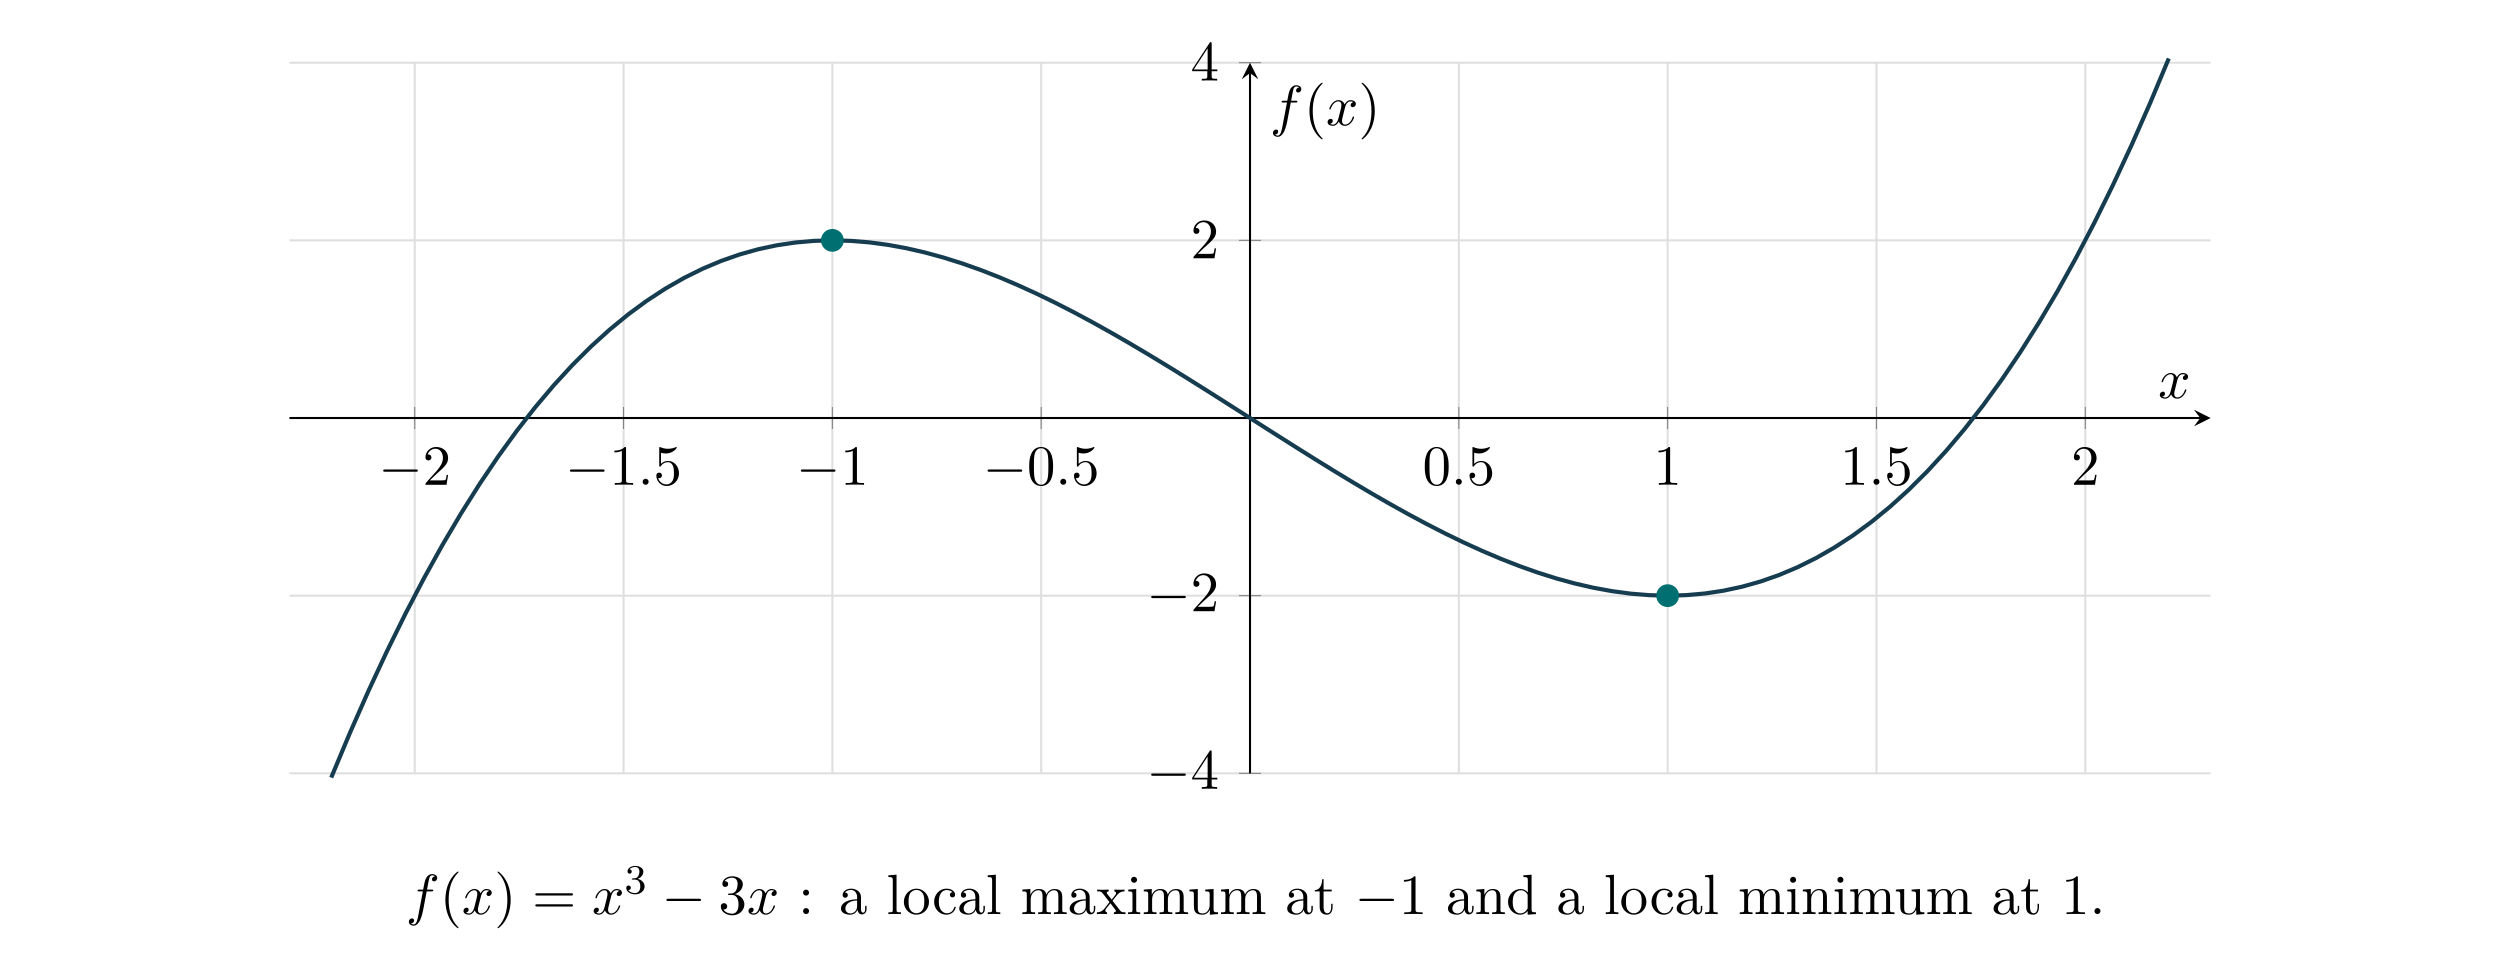
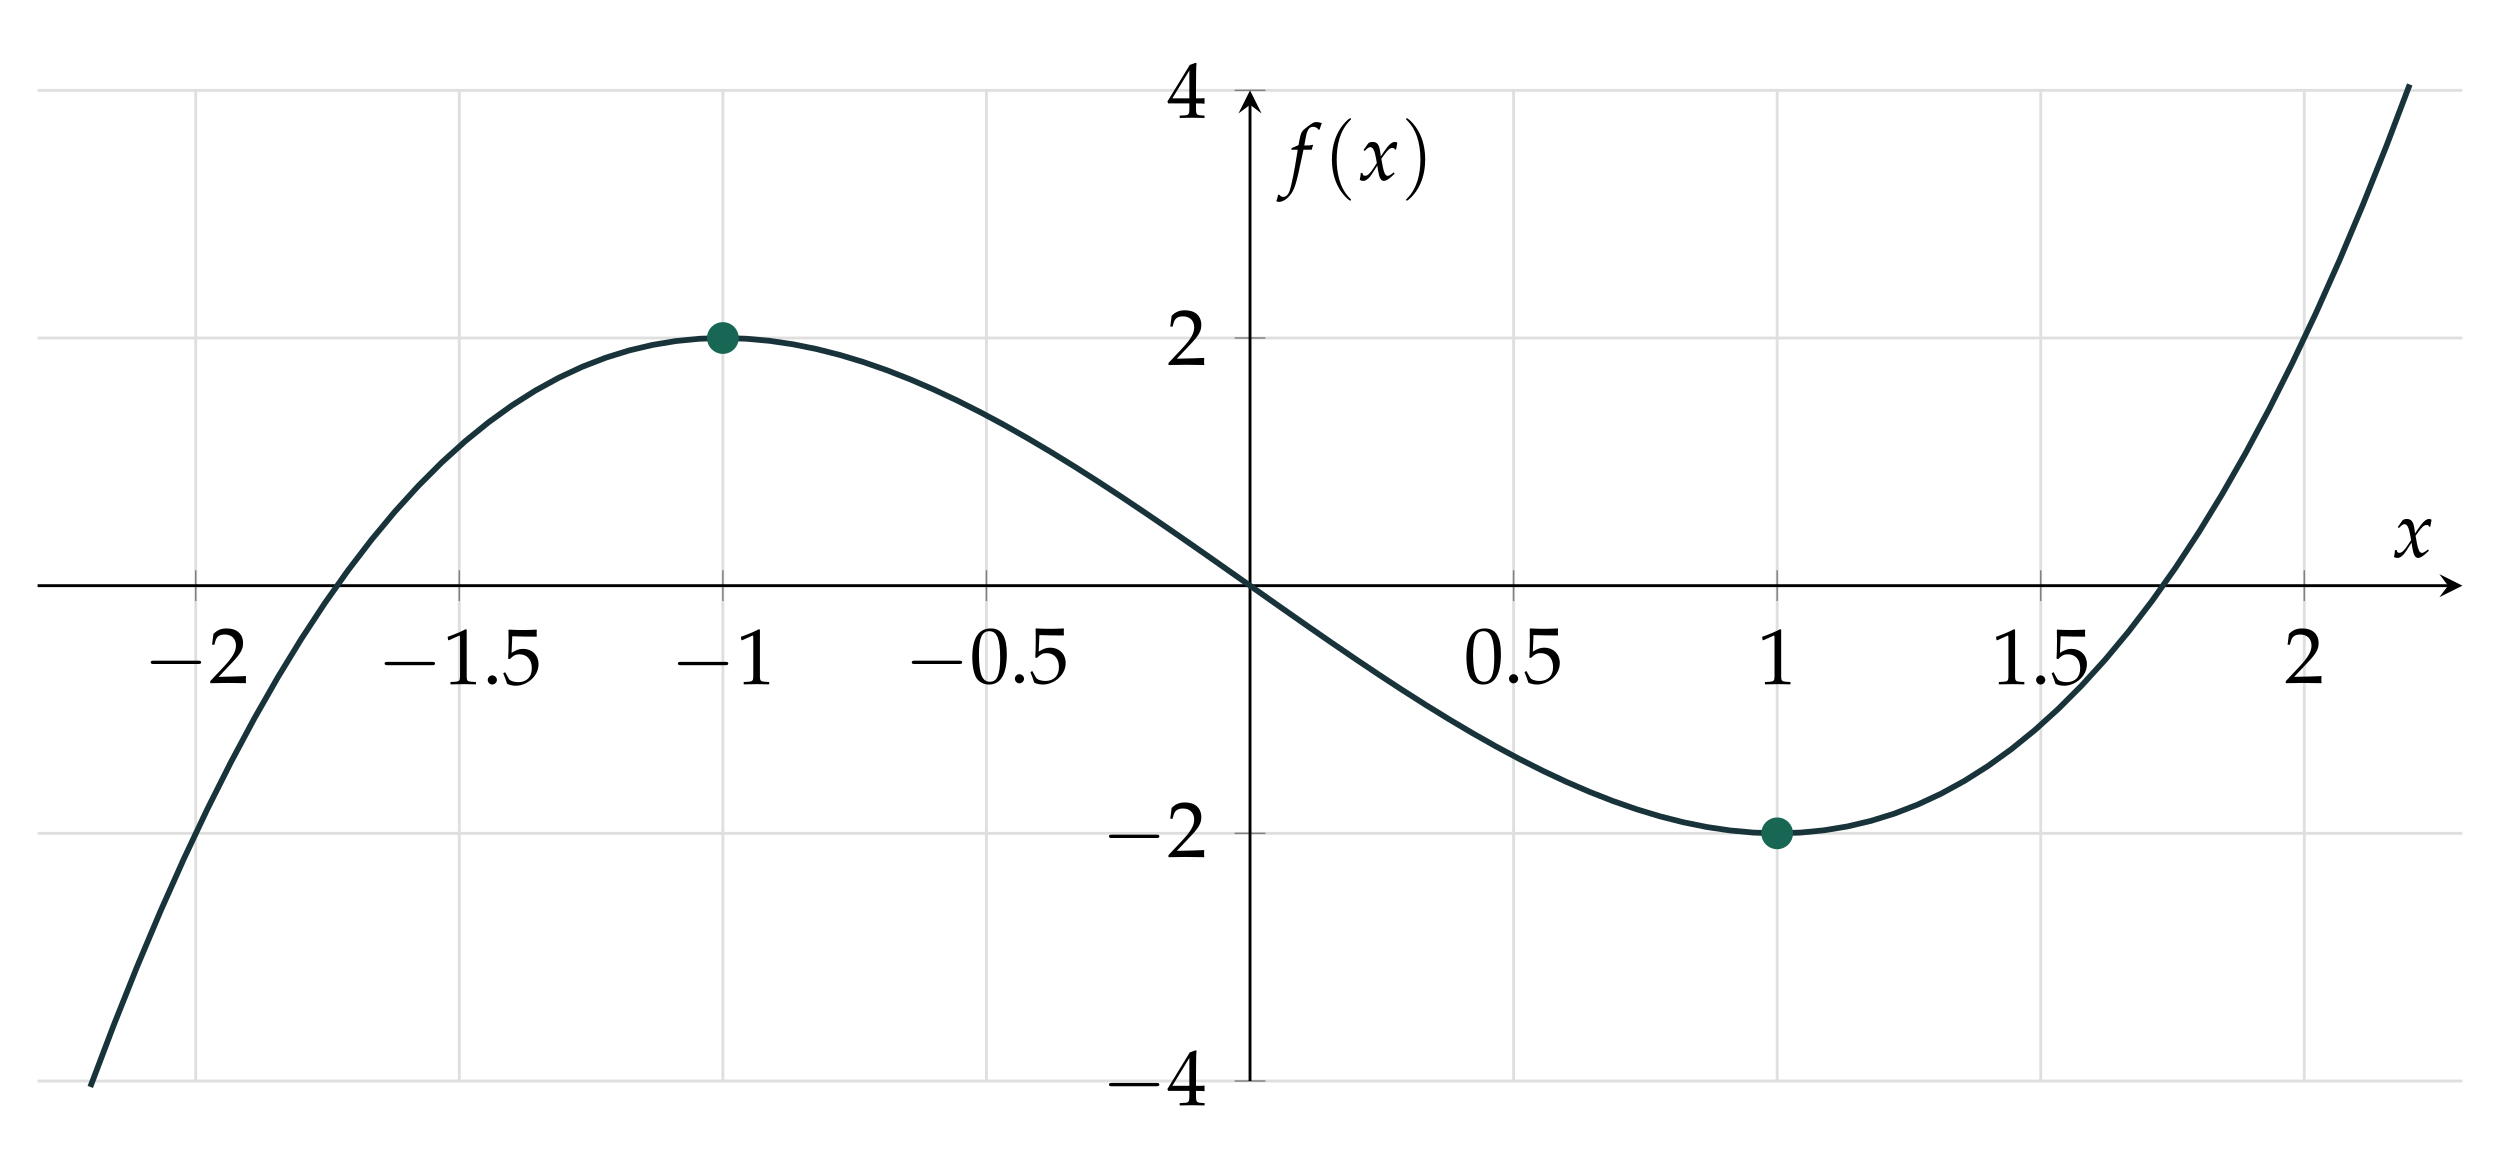
- <svg xmlns="http://www.w3.org/2000/svg" xmlns:xlink="http://www.w3.org/1999/xlink" version="1.1" width="480.514" height="183.398" viewBox="0 0 480.514 183.398">
+ <svg xmlns="http://www.w3.org/2000/svg" xmlns:xlink="http://www.w3.org/1999/xlink" version="1.1" width="344.688" height="161.936" viewBox="0 0 344.688 161.936">
  <defs>
-     <path id="font_1_1" d="M.694 .25C.694 .27 .675 .27 .661 .27H.116C.102 .27 .083 .27 .083 .25 .083 .23 .102 .23 .116 .23H.661C.675 .23 .694 .23 .694 .25Z" />
-     <path id="font_2_48" d="M.449 .174H.424C.419 .144 .412 .1 .402 .085 .395 .077 .329 .077 .307 .077H.127L.233 .18C.389 .318 .449 .372 .449 .472 .449 .586 .359 .666 .237 .666 .124 .666 .05 .574 .05 .485 .05 .429 .1 .429 .103 .429 .12 .429 .155 .441 .155 .482 .155 .508 .137 .534 .102 .534 .094 .534 .092 .534 .089 .533 .112 .598 .166 .635 .224 .635 .315 .635 .358 .554 .358 .472 .358 .392 .308 .313 .253 .251L.061 .037C.05 .026 .05 .024 .05 0H.421L.449 .174Z" />
-     <path id="font_2_33" d="M.419 0V.031H.387C.297 .031 .294 .042 .294 .079V.64C.294 .664 .294 .666 .271 .666 .209 .602 .121 .602 .089 .602V.571C.109 .571 .168 .571 .22 .597V.079C.22 .043 .217 .031 .127 .031H.095V0C.13 .003 .217 .003 .257 .003 .297 .003 .384 .003 .419 0Z" />
-     <path id="font_3_2" d="M.192 .053C.192 .082 .168 .106 .139 .106 .11 .106 .086 .082 .086 .053 .086 .024 .11 0 .139 0 .168 0 .192 .024 .192 .053Z" />
-     <path id="font_2_17" d="M.449 .201C.449 .32 .367 .42 .259 .42 .211 .42 .168 .404 .132 .369V.564C.152 .558 .185 .551 .217 .551 .34 .551 .41 .642 .41 .655 .41 .661 .407 .666 .4 .666 .4 .666 .397 .666 .392 .663 .372 .654 .323 .634 .256 .634 .216 .634 .17 .641 .123 .662 .115 .665 .111 .665 .111 .665 .101 .665 .101 .657 .101 .641V.345C.101 .327 .101 .319 .115 .319 .122 .319 .124 .322 .128 .328 .139 .344 .176 .398 .257 .398 .309 .398 .334 .352 .342 .334 .358 .297 .36 .257 .36 .207 .36 .172 .36 .112 .336 .07 .312 .031 .275 .006 .229 .006 .156 .006 .099 .058 .082 .117 .085 .117 .088 .116 .099 .116 .132 .116 .149 .141 .149 .165 .149 .189 .132 .214 .099 .214 .085 .214 .05 .207 .05 .161 .05 .074 .119-.022 .231-.022 .347-.022 .449 .073 .449 .2V.201Z" />
-     <path id="font_2_55" d="M.46 .32C.46 .4 .455 .48 .42 .554 .374 .65 .292 .666 .25 .666 .19 .666 .117 .64 .076 .547 .044 .478 .039 .4 .039 .32 .039 .245 .043 .155 .084 .079 .127-.002 .2-.022 .249-.022 .303-.022 .379-.001 .423 .094 .455 .163 .46 .241 .46 .32M.377 .332C.377 .257 .377 .189 .366 .125 .351 .03 .294-0 .249-0 .21-0 .151 .025 .133 .121 .122 .181 .122 .273 .122 .332 .122 .396 .122 .462 .13 .516 .149 .635 .224 .644 .249 .644 .282 .644 .348 .626 .367 .527 .377 .471 .377 .395 .377 .332Z" />
-     <path id="font_2_18" d="M.471 .165V.196H.371V.651C.371 .671 .371 .677 .355 .677 .346 .677 .343 .677 .335 .665L.028 .196V.165H.294V.078C.294 .042 .292 .031 .218 .031H.197V0C.238 .003 .29 .003 .332 .003 .374 .003 .427 .003 .468 0V.031H.447C.373 .031 .371 .042 .371 .078V.165H.471M.3 .196H.056L.3 .569V.196Z" />
-     <path id="font_3_20" d="M.496 .143C.496 .153 .487 .153 .484 .153 .475 .153 .473 .149 .471 .142 .438 .035 .37 .011 .338 .011 .299 .011 .283 .043 .283 .077 .283 .099 .289 .121 .3 .165L.334 .302C.34 .328 .363 .42 .433 .42 .438 .42 .462 .42 .483 .407 .455 .402 .435 .377 .435 .353 .435 .337 .446 .318 .473 .318 .495 .318 .527 .336 .527 .376 .527 .428 .468 .442 .434 .442 .376 .442 .341 .389 .329 .366 .304 .432 .25 .442 .221 .442 .117 .442 .06 .313 .06 .288 .06 .278 .072 .278 .072 .278 .08 .278 .083 .28 .085 .289 .119 .395 .185 .42 .219 .42 .238 .42 .273 .411 .273 .353 .273 .322 .256 .255 .219 .115 .203 .053 .168 .011 .124 .011 .118 .011 .095 .011 .074 .024 .099 .029 .121 .05 .121 .078 .121 .105 .099 .113 .084 .113 .054 .113 .029 .087 .029 .055 .029 .009 .079-.011 .123-.011 .189-.011 .225 .059 .228 .065 .24 .028 .276-.011 .336-.011 .439-.011 .496 .118 .496 .143Z" />
-     <path id="font_3_15" d="M.552 .636C.552 .682 .506 .705 .465 .705 .431 .705 .368 .687 .338 .588 .332 .567 .329 .557 .305 .431H.236C.217 .431 .206 .431 .206 .412 .206 .4 .215 .4 .234 .4H.3L.225 .005C.207-.092 .19-.183 .138-.183 .134-.183 .109-.183 .09-.165 .136-.162 .145-.126 .145-.111 .145-.088 .127-.076 .108-.076 .082-.076 .053-.098 .053-.136 .053-.181 .097-.205 .138-.205 .193-.205 .233-.146 .251-.108 .283-.045 .306 .076 .307 .083L.367 .4H.453C.473 .4 .483 .4 .483 .42 .483 .431 .473 .431 .456 .431H.373C.384 .489 .383 .487 .394 .545 .398 .566 .412 .637 .418 .649 .427 .668 .444 .683 .465 .683 .469 .683 .495 .683 .514 .665 .47 .661 .46 .626 .46 .611 .46 .588 .478 .576 .497 .576 .523 .576 .552 .598 .552 .636Z" />
-     <path id="font_2_36" d="M.331-.24C.331-.237 .331-.235 .314-.218 .189-.092 .157 .097 .157 .25 .157 .424 .195 .598 .318 .723 .331 .735 .331 .737 .331 .74 .331 .747 .327 .75 .321 .75 .311 .75 .221 .682 .162 .555 .111 .445 .099 .334 .099 .25 .099 .172 .11 .051 .165-.062 .225-.185 .311-.25 .321-.25 .327-.25 .331-.247 .331-.24Z" />
-     <path id="font_2_37" d="M.289 .25C.289 .328 .278 .449 .223 .562 .163 .685 .077 .75 .067 .75 .061 .75 .057 .746 .057 .74 .057 .737 .057 .735 .076 .717 .174 .618 .231 .459 .231 .25 .231 .079 .194-.097 .07-.223 .057-.235 .057-.237 .057-.24 .057-.246 .061-.25 .067-.25 .077-.25 .167-.182 .226-.055 .277 .055 .289 .166 .289 .25Z" />
-     <path id="font_2_13" d="M.721 .347C.721 .367 .702 .367 .688 .367H.089C.075 .367 .056 .367 .056 .347 .056 .327 .075 .327 .09 .327H.687C.702 .327 .721 .327 .721 .347M.721 .153C.721 .173 .702 .173 .687 .173H.09C.075 .173 .056 .173 .056 .153 .056 .133 .075 .133 .089 .133H.688C.702 .133 .721 .133 .721 .153Z" />
-     <path id="font_4_2" d="M.486 .171C.486 .254 .42 .33 .318 .352 .397 .38 .456 .448 .456 .528 .456 .608 .366 .665 .262 .665 .155 .665 .074 .607 .074 .531 .074 .494 .099 .478 .125 .478 .156 .478 .176 .5 .176 .529 .176 .566 .144 .58 .122 .581 .164 .636 .241 .639 .259 .639 .285 .639 .361 .631 .361 .528 .361 .458 .332 .416 .318 .4 .288 .369 .265 .367 .204 .363 .185 .362 .177 .361 .177 .348 .177 .334 .186 .334 .203 .334H.253C.332 .334 .382 .276 .382 .171 .382 .045 .311 .009 .258 .009 .203 .009 .128 .028 .093 .081 .129 .081 .154 .104 .154 .137 .154 .169 .131 .192 .099 .192 .072 .192 .044 .175 .044 .135 .044 .04 .146-.021 .26-.021 .393-.021 .486 .07 .486 .17V.171Z" />
-     <path id="font_2_47" d="M.457 .17C.457 .253 .394 .331 .29 .352 .372 .379 .43 .449 .43 .528 .43 .61 .342 .666 .246 .666 .145 .666 .069 .606 .069 .53 .069 .497 .091 .478 .12 .478 .151 .478 .171 .5 .171 .529 .171 .579 .124 .579 .109 .579 .14 .628 .206 .641 .242 .641 .283 .641 .338 .619 .338 .529 .338 .517 .336 .459 .31 .415 .28 .367 .246 .364 .221 .363 .213 .362 .189 .36 .182 .36 .174 .359 .167 .358 .167 .348 .167 .337 .174 .337 .191 .337H.235C.317 .337 .354 .269 .354 .17 .354 .034 .285 .006 .241 .006 .198 .006 .123 .022 .088 .081 .123 .076 .154 .098 .154 .136 .154 .172 .127 .192 .098 .192 .074 .192 .042 .178 .042 .134 .042 .043 .135-.022 .244-.022 .366-.022 .457 .068 .457 .17Z" />
-     <path id="font_5_7" d="M.192 .378C.192 .407 .168 .431 .139 .431 .11 .431 .086 .407 .086 .378 .086 .349 .11 .325 .139 .325 .168 .325 .192 .349 .192 .378M.192 .053C.192 .082 .168 .106 .139 .106 .11 .106 .086 .082 .086 .053 .086 .024 .11 0 .139 0 .168 0 .192 .024 .192 .053Z" />
-     <path id="font_5_2" d="M.483 .089V.145H.458V.089C.458 .031 .433 .025 .422 .025 .389 .025 .385 .07 .385 .075V.275C.385 .317 .385 .356 .349 .393 .31 .432 .26 .448 .212 .448 .13 .448 .061 .401 .061 .335 .061 .305 .081 .288 .107 .288 .135 .288 .153 .308 .153 .334 .153 .346 .148 .379 .102 .38 .129 .415 .178 .426 .21 .426 .259 .426 .316 .387 .316 .298V.261C.265 .258 .195 .255 .132 .225 .057 .191 .032 .139 .032 .095 .032 .014 .129-.011 .192-.011 .258-.011 .304 .029 .323 .076 .327 .036 .354-.006 .401-.006 .422-.006 .483 .008 .483 .089M.316 .14C.316 .045 .244 .011 .199 .011 .15 .011 .109 .046 .109 .096 .109 .151 .151 .234 .316 .24V.14Z" />
-     <path id="font_5_26" d="M.255 0V.031C.188 .031 .177 .031 .177 .076V.694L.033 .683V.652C.103 .652 .111 .645 .111 .596V.076C.111 .031 .1 .031 .033 .031V0L.144 .003 .255 0Z" />
-     <path id="font_5_32" d="M.471 .214C.471 .342 .371 .448 .25 .448 .125 .448 .028 .339 .028 .214 .028 .085 .132-.011 .249-.011 .37-.011 .471 .087 .471 .214M.388 .222C.388 .186 .388 .132 .366 .088 .344 .043 .3 .014 .25 .014 .207 .014 .163 .035 .136 .081 .111 .125 .111 .186 .111 .222 .111 .261 .111 .315 .135 .359 .162 .405 .209 .426 .249 .426 .293 .426 .336 .404 .362 .361 .388 .318 .388 .26 .388 .222Z" />
-     <path id="font_5_6" d="M.415 .119C.415 .129 .405 .129 .402 .129 .393 .129 .391 .125 .389 .119 .36 .026 .295 .014 .258 .014 .205 .014 .117 .057 .117 .218 .117 .381 .199 .423 .252 .423 .261 .423 .324 .422 .359 .386 .318 .383 .312 .353 .312 .34 .312 .314 .33 .294 .358 .294 .384 .294 .404 .311 .404 .341 .404 .409 .328 .448 .251 .448 .126 .448 .034 .34 .034 .216 .034 .088 .133-.011 .249-.011 .383-.011 .415 .109 .415 .119Z" />
-     <path id="font_5_28" d="M.813 0V.031C.761 .031 .736 .031 .735 .061V.252C.735 .338 .735 .369 .704 .405 .69 .422 .657 .442 .599 .442 .515 .442 .471 .382 .454 .344 .44 .431 .366 .442 .321 .442 .248 .442 .201 .399 .173 .337V.442L.032 .431V.4C.102 .4 .11 .393 .11 .344V.076C.11 .031 .099 .031 .032 .031V0L.145 .003 .257 0V.031C.19 .031 .179 .031 .179 .076V.26C.179 .364 .25 .42 .314 .42 .377 .42 .388 .366 .388 .309V.076C.388 .031 .377 .031 .31 .031V0L.423 .003 .535 0V.031C.468 .031 .457 .031 .457 .076V.26C.457 .364 .528 .42 .592 .42 .655 .42 .666 .366 .666 .309V.076C.666 .031 .655 .031 .588 .031V0L.701 .003 .813 0Z" />
-     <path id="font_5_52" d="M.516 0V.031C.462 .031 .444 .033 .421 .062L.287 .235C.317 .273 .355 .322 .379 .348 .41 .384 .451 .399 .498 .4V.431C.472 .429 .442 .428 .416 .428 .386 .428 .333 .43 .32 .431V.4C.341 .397 .349 .384 .349 .368 .349 .352 .339 .339 .334 .333L.272 .255 .194 .356C.185 .366 .185 .368 .185 .374 .185 .389 .2 .398 .22 .399V.431L.112 .428C.091 .428 .044 .429 .017 .431V.4C.087 .4 .088 .399 .135 .339L.234 .21C.187 .15 .187 .148 .14 .091 .092 .033 .033 .031 .012 .031V0C.038 .002 .069 .003 .095 .003L.19 0V.031C.168 .034 .161 .047 .161 .062 .161 .084 .19 .117 .251 .189L.327 .089C.335 .078 .348 .062 .348 .056 .348 .047 .339 .032 .312 .031V0L.42 .003C.447 .003 .486 .002 .516 0Z" />
-     <path id="font_5_56" d="M.247 0V.031C.181 .031 .177 .036 .177 .075V.442L.037 .431V.4C.102 .4 .111 .394 .111 .345V.076C.111 .031 .1 .031 .033 .031V0L.143 .003C.178 .003 .213 .001 .247 0M.192 .604C.192 .631 .169 .657 .139 .657 .105 .657 .085 .629 .085 .604 .085 .577 .108 .551 .138 .551 .172 .551 .192 .579 .192 .604Z" />
-     <path id="font_5_49" d="M.535 0V.031C.465 .031 .457 .038 .457 .087V.442L.31 .431V.4C.38 .4 .388 .393 .388 .344V.166C.388 .079 .34 .011 .267 .011 .183 .011 .179 .058 .179 .11V.442L.032 .431V.4C.11 .4 .11 .397 .11 .308V.158C.11 .08 .11-.011 .262-.011 .318-.011 .362 .017 .391 .079V-.011L.535 0Z" />
-     <path id="font_5_46" d="M.332 .124V.181H.307V.126C.307 .052 .277 .014 .24 .014 .173 .014 .173 .105 .173 .122V.4H.316V.431H.173V.614H.148C.147 .532 .117 .426 .019 .422V.4H.104V.124C.104 .001 .197-.011 .233-.011 .304-.011 .332 .06 .332 .124V.124Z" />
-     <path id="font_5_29" d="M.535 0V.031C.483 .031 .458 .031 .457 .061V.252C.457 .338 .457 .369 .426 .405 .412 .422 .379 .442 .321 .442 .248 .442 .201 .399 .173 .337V.442L.032 .431V.4C.102 .4 .11 .393 .11 .344V.076C.11 .031 .099 .031 .032 .031V0L.145 .003 .257 0V.031C.19 .031 .179 .031 .179 .076V.26C.179 .364 .25 .42 .314 .42 .377 .42 .388 .366 .388 .309V.076C.388 .031 .377 .031 .31 .031V0L.423 .003 .535 0Z" />
-     <path id="font_5_10" d="M.527 0V.031C.457 .031 .449 .038 .449 .087V.694L.305 .683V.652C.375 .652 .383 .645 .383 .596V.38C.354 .416 .311 .442 .257 .442 .139 .442 .034 .344 .034 .215 .034 .088 .132-.011 .246-.011 .31-.011 .355 .023 .38 .055V-.011L.527 0M.38 .118C.38 .1 .38 .098 .369 .081 .339 .033 .294 .011 .251 .011 .206 .011 .17 .037 .146 .075 .12 .116 .117 .173 .117 .214 .117 .251 .119 .311 .148 .356 .169 .387 .207 .42 .261 .42 .296 .42 .338 .405 .369 .36 .38 .343 .38 .341 .38 .323V.118Z" />
-     <path id="font_5_33" d="M.419 0V.031H.387C.297 .031 .294 .042 .294 .079V.64C.294 .664 .294 .666 .271 .666 .209 .602 .121 .602 .089 .602V.571C.109 .571 .168 .571 .22 .597V.079C.22 .043 .217 .031 .127 .031H.095V0C.13 .003 .217 .003 .257 .003 .297 .003 .384 .003 .419 0Z" />
-     <path id="font_5_38" d="M.192 .053C.192 .082 .168 .106 .139 .106 .11 .106 .086 .082 .086 .053 .086 .024 .11 0 .139 0 .168 0 .192 .024 .192 .053Z" />
+     <path id="font_1_1" d="M.659 .23C.676 .23 .694 .23 .694 .25 .694 .27 .676 .27 .659 .27H.118C.101 .27 .083 .27 .083 .25 .083 .23 .101 .23 .118 .23H.659Z" />
+     <path id="font_2_22" d="M.016 .023V-.003C.203 0 .203 0 .239 0 .275 0 .275 0 .468-.003 .466 .018 .466 .028 .466 .042 .466 .055 .466 .065 .468 .087 .353 .082 .307 .081 .122 .077L.304 .27C.401 .373 .431 .428 .431 .503 .431 .618 .353 .689 .226 .689 .154 .689 .105 .669 .056 .619L.039 .483H.068L.081 .529C.097 .587 .133 .612 .2 .612 .286 .612 .341 .558 .341 .473 .341 .398 .299 .324 .186 .204L.016 .023Z" />
+     <path id="font_2_21" d="M.067 .555H.077L.206 .613C.207 .614 .208 .614 .209 .614 .215 .614 .217 .605 .217 .581V.096C.217 .044 .206 .033 .152 .03L.096 .027V-.003C.25 0 .25 0 .261 0 .274 0 .296 0 .33-.001 .342-.002 .377-.002 .418-.003V.027L.366 .03C.311 .033 .301 .044 .301 .096V.689L.287 .694C.222 .66 .151 .63 .06 .598L.067 .555Z" />
+     <path id="font_2_30" d="M.124 .111C.094 .111 .067 .083 .067 .053 .067 .023 .094-.005 .123-.005 .155-.005 .183 .022 .183 .053 .183 .083 .155 .111 .124 .111Z" />
+     <path id="font_2_25" d="M.127 .605C.256 .601 .312 .6 .432 .6L.437 .605C.435 .623 .435 .631 .435 .644 .435 .658 .435 .666 .437 .684L.432 .689C.357 .685 .312 .684 .258 .684 .203 .684 .159 .685 .084 .689L.079 .684C.08 .623 .081 .579 .081 .547 .081 .462 .078 .366 .075 .322L.095 .316C.142 .363 .169 .377 .218 .377 .314 .377 .374 .309 .374 .201 .374 .09 .31 .025 .201 .025 .147 .025 .097 .043 .083 .069L.037 .151 .013 .137C.036 .08 .048 .048 .062 .004 .09-.011 .13-.02 .173-.02 .24-.02 .311 .009 .366 .057 .427 .111 .459 .179 .459 .253 .459 .366 .378 .446 .264 .446 .216 .446 .18 .433 .118 .396L.127 .605Z" />
+     <path id="font_2_29" d="M.263 .689C.108 .689 .029 .566 .029 .324 .029 .207 .05 .106 .085 .057 .12 .008 .176-.02 .238-.02 .389-.02 .465 .11 .465 .366 .465 .585 .4 .689 .263 .689M.245 .654C.342 .654 .381 .556 .381 .316 .381 .103 .343 .015 .251 .015 .154 .015 .113 .116 .113 .36 .113 .571 .15 .654 .245 .654Z" />
+     <path id="font_2_24" d="M.28 .181V.106C.28 .046 .269 .032 .22 .03L.158 .027V-.003C.291 0 .291 0 .315 0 .339 0 .339 0 .472-.003V.027L.424 .03C.375 .033 .364 .046 .364 .106V.181C.423 .181 .444 .18 .472 .177V.248C.425 .244 .406 .244 .391 .245H.388 .364V.384C.364 .562 .366 .648 .371 .689L.359 .694 .285 .667 .002 .204 .013 .181H.28M.28 .245H.065L.28 .597V.245Z" />
+     <path id="font_3_17" d="M.021 .088C.021 .068 .019 .055 .013 .023 .011 .011 .01 .008 .009 .001 .024-.007 .04-.011 .052-.011 .085-.011 .124 .018 .155 .065L.231 .182 .242 .113C.255 .028 .278-.011 .314-.011 .336-.011 .368 .006 .4 .035L.449 .079 .44 .098C.404 .068 .379 .053 .363 .053 .348 .053 .335 .063 .325 .083 .316 .102 .305 .139 .3 .168L.282 .269 .317 .318C.364 .383 .391 .406 .422 .406 .438 .406 .45 .398 .455 .383L.469 .387 .484 .472C.472 .479 .463 .482 .454 .482 .414 .482 .374 .446 .312 .354L.275 .299 .269 .347C.257 .446 .23 .482 .171 .482 .145 .482 .123 .474 .114 .461L.056 .378 .073 .368C.103 .402 .123 .416 .142 .416 .175 .416 .197 .375 .214 .277L.225 .215 .185 .153C.142 .086 .108 .054 .08 .054 .065 .054 .054 .058 .052 .063L.041 .091 .021 .088Z" />
+     <path id="font_3_12" d="M.286 .383C.29 .402 .297 .425 .303 .439L.299 .446 .292 .444C.268 .438 .257 .437 .208 .437H.192L.213 .549C.229 .635 .257 .673 .303 .673 .333 .673 .36 .658 .375 .634L.385 .638C.39 .654 .4 .685 .408 .705L.413 .72C.397 .727 .366 .733 .343 .733 .332 .733 .316 .73 .308 .726 .284 .715 .202 .654 .179 .63 .157 .608 .145 .578 .134 .521L.119 .442C.078 .422 .058 .414 .033 .405L.028 .383H.109L.1 .327C.07 .132 .033-.054 .011-.123-.007-.182-.037-.213-.073-.213-.096-.213-.107-.206-.125-.184L-.139-.188C-.143-.211-.157-.259-.162-.268-.153-.273-.138-.276-.127-.276-.086-.276-.032-.245 .007-.198 .068-.126 .09-.056 .163 .295 .166 .307 .174 .345 .182 .383H.286Z" />
+     <path id="font_4_1" d="M.331-.24C.331-.237 .331-.235 .314-.218 .189-.092 .157 .097 .157 .25 .157 .424 .195 .598 .318 .723 .331 .735 .331 .737 .331 .74 .331 .747 .327 .75 .321 .75 .311 .75 .221 .682 .162 .555 .111 .445 .099 .334 .099 .25 .099 .172 .11 .051 .165-.062 .225-.185 .311-.25 .321-.25 .327-.25 .331-.247 .331-.24Z" />
+     <path id="font_4_2" d="M.289 .25C.289 .328 .278 .449 .223 .562 .163 .685 .077 .75 .067 .75 .061 .75 .057 .746 .057 .74 .057 .737 .057 .735 .076 .717 .174 .618 .231 .459 .231 .25 .231 .079 .194-.097 .07-.223 .057-.235 .057-.237 .057-.24 .057-.246 .061-.25 .067-.25 .077-.25 .167-.182 .226-.055 .277 .055 .289 .166 .289 .25Z" />
  </defs>
-   <path transform="matrix(1,0,0,-1,55.632,149.457)" stroke-width=".399" stroke-linecap="butt" stroke-miterlimit="10" stroke-linejoin="miter" fill="none" stroke="#dfdfdf" d="M24.082 .819V137.406M64.218 .819V137.406M104.354 .819V137.406M144.491 .819V137.406M224.763 .819V137.406M264.899 .819V137.406M305.036 .819V137.406M345.172 .819V137.406" />
-   <path transform="matrix(1,0,0,-1,55.632,149.457)" stroke-width=".399" stroke-linecap="butt" stroke-miterlimit="10" stroke-linejoin="miter" fill="none" stroke="#dfdfdf" d="M0 .819H369.254M0 34.966H369.254M0 103.26H369.254M0 137.406H369.254" />
-   <path transform="matrix(1,0,0,-1,55.632,149.457)" stroke-width=".199" stroke-linecap="butt" stroke-miterlimit="10" stroke-linejoin="miter" fill="none" stroke="#7f807f" d="M24.082 66.987V71.239M64.218 66.987V71.239M104.354 66.987V71.239M144.491 66.987V71.239M224.763 66.987V71.239M264.899 66.987V71.239M305.036 66.987V71.239M345.172 66.987V71.239" />
-   <path transform="matrix(1,0,0,-1,55.632,149.457)" stroke-width=".199" stroke-linecap="butt" stroke-miterlimit="10" stroke-linejoin="miter" fill="none" stroke="#7f807f" d="M182.501 .819H186.753M182.501 34.966H186.753M182.501 103.26H186.753M182.501 137.406H186.753" />
-   <path transform="matrix(1,0,0,-1,55.632,149.457)" stroke-width=".399" stroke-linecap="butt" stroke-miterlimit="10" stroke-linejoin="miter" fill="none" stroke="#000000" d="M0 69.113H367.261" />
-   <path transform="matrix(1,0,0,-1,422.8931,80.34416)" d="M1.993 0-1.196 1.594 0 0-1.196-1.594" />
-   <path transform="matrix(1,0,0,-1,55.632,149.457)" stroke-width=".399" stroke-linecap="butt" stroke-miterlimit="10" stroke-linejoin="miter" fill="none" stroke="#000000" d="M184.627 .819V135.414" />
-   <path transform="matrix(0,-1,-1,-0,240.2588,14.04332)" d="M1.993 0-1.196 1.594 0 0-1.196-1.594" />
-   <use data-text="−" xlink:href="#font_1_1" transform="matrix(10.9091,0,0,-10.9091,72.744,93.17601)" />
-   <use data-text="2" xlink:href="#font_2_48" transform="matrix(10.9091,0,0,-10.9091,81.22901,93.17601)" />
-   <use data-text="−" xlink:href="#font_1_1" transform="matrix(10.9091,0,0,-10.9091,108.638,93.17601)" />
-   <use data-text="1" xlink:href="#font_2_33" transform="matrix(10.9091,0,0,-10.9091,117.122,93.17601)" />
-   <use data-text="." xlink:href="#font_3_2" transform="matrix(10.9091,0,0,-10.9091,122.577,93.17601)" />
-   <use data-text="5" xlink:href="#font_2_17" transform="matrix(10.9091,0,0,-10.9091,125.607,93.17601)" />
-   <use data-text="−" xlink:href="#font_1_1" transform="matrix(10.9091,0,0,-10.9091,153.016,93.17601)" />
-   <use data-text="1" xlink:href="#font_2_33" transform="matrix(10.9091,0,0,-10.9091,161.501,93.17601)" />
-   <use data-text="−" xlink:href="#font_1_1" transform="matrix(10.9091,0,0,-10.9091,188.908,93.17601)" />
-   <use data-text="0" xlink:href="#font_2_55" transform="matrix(10.9091,0,0,-10.9091,197.393,93.17601)" />
-   <use data-text="." xlink:href="#font_3_2" transform="matrix(10.9091,0,0,-10.9091,202.847,93.17601)" />
-   <use data-text="5" xlink:href="#font_2_17" transform="matrix(10.9091,0,0,-10.9091,205.878,93.17601)" />
-   <use data-text="0" xlink:href="#font_2_55" transform="matrix(10.9091,0,0,-10.9091,273.423,93.17601)" />
-   <use data-text="." xlink:href="#font_3_2" transform="matrix(10.9091,0,0,-10.9091,278.878,93.17601)" />
-   <use data-text="5" xlink:href="#font_2_17" transform="matrix(10.9091,0,0,-10.9091,281.908,93.17601)" />
-   <use data-text="1" xlink:href="#font_2_33" transform="matrix(10.9091,0,0,-10.9091,317.801,93.17601)" />
-   <use data-text="1" xlink:href="#font_2_33" transform="matrix(10.9091,0,0,-10.9091,353.694,93.17601)" />
-   <use data-text="." xlink:href="#font_3_2" transform="matrix(10.9091,0,0,-10.9091,359.149,93.17601)" />
-   <use data-text="5" xlink:href="#font_2_17" transform="matrix(10.9091,0,0,-10.9091,362.179,93.17601)" />
-   <use data-text="2" xlink:href="#font_2_48" transform="matrix(10.9091,0,0,-10.9091,398.073,93.17601)" />
-   <use data-text="−" xlink:href="#font_1_1" transform="matrix(10.9091,0,0,-10.9091,220.356,151.618)" />
-   <use data-text="4" xlink:href="#font_2_18" transform="matrix(10.9091,0,0,-10.9091,228.841,151.618)" />
-   <use data-text="−" xlink:href="#font_1_1" transform="matrix(10.9091,0,0,-10.9091,220.356,117.471)" />
-   <use data-text="2" xlink:href="#font_2_48" transform="matrix(10.9091,0,0,-10.9091,228.841,117.471)" />
-   <use data-text="2" xlink:href="#font_2_48" transform="matrix(10.9091,0,0,-10.9091,228.841,49.634)" />
-   <use data-text="4" xlink:href="#font_2_18" transform="matrix(10.9091,0,0,-10.9091,228.841,15.487)" />
-   <path transform="matrix(1,0,0,-1,55.632,149.457)" stroke-width=".797" stroke-linecap="butt" stroke-miterlimit="10" stroke-linejoin="miter" fill="none" stroke="#163c50" d="M8.027 0 11.595 8.52 15.162 16.605 18.73 24.261 22.298 31.5 25.865 38.33 29.433 44.76 33.001 50.798 36.568 56.454 40.136 61.737 43.704 66.655 47.271 71.219 50.839 75.436 54.406 79.316 57.974 82.867 61.542 86.1 65.109 89.022 68.677 91.643 72.245 93.971 75.812 96.017 79.38 97.787 82.948 99.293 86.515 100.543 90.083 101.545 93.65 102.308 97.218 102.843 100.786 103.157 104.353 103.26 107.921 103.16 111.489 102.867 115.056 102.39 118.624 101.737 122.191 100.918 125.759 99.941 129.327 98.816 132.894 97.552 136.462 96.158 140.03 94.641 143.597 93.013 147.165 91.281 150.733 89.455 154.3 87.543 157.868 85.555 161.435 83.499 165.003 81.385 168.571 79.221 172.138 77.017 175.706 74.782 179.274 72.524 182.841 70.252 186.409 67.976 189.976 65.704 193.544 63.446 197.112 61.211 200.679 59.007 204.247 56.843 207.815 54.729 211.382 52.673 214.95 50.685 218.518 48.773 222.085 46.946 225.653 45.214 229.22 43.586 232.788 42.07 236.356 40.675 239.923 39.41 243.491 38.285 247.059 37.309 250.626 36.49 254.194 35.837 257.762 35.359 261.329 35.066 264.897 34.966 268.464 35.069 272.032 35.383 275.6 35.917 279.167 36.68 282.735 37.682 286.303 38.931 289.87 40.437 293.438 42.207 297.005 44.252 300.573 46.581 304.141 49.201 307.708 52.123 311.276 55.355 314.844 58.906 318.411 62.786 321.979 67.003 325.546 71.566 329.114 76.484 332.682 81.766 336.249 87.422 339.817 93.46 343.385 99.889 346.952 106.718 350.52 113.957 354.088 121.614 357.655 129.697 361.223 138.217" />
-   <path transform="matrix(1,0,0,-1,55.632,149.457)" d="M106.347 103.26C106.347 104.36 105.455 105.252 104.354 105.252 103.254 105.252 102.362 104.36 102.362 103.26 102.362 102.159 103.254 101.267 104.354 101.267 105.455 101.267 106.347 102.159 106.347 103.26ZM104.354 103.26" fill="#006f72" />
-   <path transform="matrix(1,0,0,-1,55.632,149.457)" stroke-width=".399" stroke-linecap="butt" stroke-miterlimit="10" stroke-linejoin="miter" fill="none" stroke="#006f72" d="M106.347 103.26C106.347 104.36 105.455 105.252 104.354 105.252 103.254 105.252 102.362 104.36 102.362 103.26 102.362 102.159 103.254 101.267 104.354 101.267 105.455 101.267 106.347 102.159 106.347 103.26ZM104.354 103.26" />
-   <path transform="matrix(1,0,0,-1,55.632,149.457)" d="M266.892 34.966C266.892 36.067 266 36.959 264.899 36.959 263.799 36.959 262.907 36.067 262.907 34.966 262.907 33.866 263.799 32.974 264.899 32.974 266 32.974 266.892 33.866 266.892 34.966ZM264.899 34.966" fill="#006f72" />
-   <path transform="matrix(1,0,0,-1,55.632,149.457)" stroke-width=".399" stroke-linecap="butt" stroke-miterlimit="10" stroke-linejoin="miter" fill="none" stroke="#006f72" d="M266.892 34.966C266.892 36.067 266 36.959 264.899 36.959 263.799 36.959 262.907 36.067 262.907 34.966 262.907 33.866 263.799 32.974 264.899 32.974 266 32.974 266.892 33.866 266.892 34.966ZM264.899 34.966" />
-   <path transform="matrix(1,0,0,-1,55.632,149.457)" stroke-width=".399" stroke-linecap="butt" stroke-miterlimit="10" stroke-linejoin="miter" fill="none" stroke="#006f72" d="" />
-   <use data-text="x" xlink:href="#font_3_20" transform="matrix(10.9091,0,0,-10.9091,414.811,76.51001)" />
-   <use data-text="f" xlink:href="#font_3_15" transform="matrix(10.9091,0,0,-10.9091,244.092,24.069)" />
-   <use data-text="(" xlink:href="#font_2_36" transform="matrix(10.9091,0,0,-10.9091,250.607,24.069)" />
-   <use data-text="x" xlink:href="#font_3_20" transform="matrix(10.9091,0,0,-10.9091,254.85,24.069)" />
-   <use data-text=")" xlink:href="#font_2_37" transform="matrix(10.9091,0,0,-10.9091,261.085,24.069)" />
-   <use data-text="f" xlink:href="#font_3_15" transform="matrix(10.9091,0,0,-10.9091,78.007,175.69)" />
-   <use data-text="(" xlink:href="#font_2_36" transform="matrix(10.9091,0,0,-10.9091,84.522,175.69)" />
-   <use data-text="x" xlink:href="#font_3_20" transform="matrix(10.9091,0,0,-10.9091,88.765,175.69)" />
-   <use data-text=")" xlink:href="#font_2_37" transform="matrix(10.9091,0,0,-10.9091,94.999,175.69)" />
-   <use data-text="=" xlink:href="#font_2_13" transform="matrix(10.9091,0,0,-10.9091,102.2754,175.69)" />
-   <use data-text="x" xlink:href="#font_3_20" transform="matrix(10.9091,0,0,-10.9091,113.787,175.69)" />
-   <use data-text="3" xlink:href="#font_4_2" transform="matrix(7.9701,0,0,-7.9701,120.022,171.731)" />
-   <use data-text="−" xlink:href="#font_1_1" transform="matrix(10.9091,0,0,-10.9091,127.179,175.69)" />
-   <use data-text="3" xlink:href="#font_2_47" transform="matrix(10.9091,0,0,-10.9091,138.088,175.69)" />
-   <use data-text="x" xlink:href="#font_3_20" transform="matrix(10.9091,0,0,-10.9091,143.542,175.69)" />
-   <use data-text=":" xlink:href="#font_5_7" transform="matrix(10.9091,0,0,-10.9091,153.414,175.69)" />
-   <use data-text="a" xlink:href="#font_5_2" transform="matrix(10.9091,0,0,-10.9091,161.2904,175.69)" />
-   <use data-text="l" xlink:href="#font_5_26" transform="matrix(10.9091,0,0,-10.9091,170.3886,175.69)" />
-   <use data-text="o" xlink:href="#font_5_32" transform="matrix(10.9091,0,0,-10.9091,173.4213,175.69)" />
-   <use data-text="c" xlink:href="#font_5_6" transform="matrix(10.9091,0,0,-10.9091,179.1704,175.69)" />
-   <use data-text="a" xlink:href="#font_5_2" transform="matrix(10.9091,0,0,-10.9091,184.0249,175.69)" />
-   <use data-text="l" xlink:href="#font_5_26" transform="matrix(10.9091,0,0,-10.9091,189.4795,175.69)" />
-   <use data-text="m" xlink:href="#font_5_28" transform="matrix(10.9091,0,0,-10.9091,196.1558,175.69)" />
-   <use data-text="a" xlink:href="#font_5_2" transform="matrix(10.9091,0,0,-10.9091,205.2431,175.69)" />
-   <use data-text="x" xlink:href="#font_5_52" transform="matrix(10.9091,0,0,-10.9091,210.6977,175.69)" />
-   <use data-text="i" xlink:href="#font_5_56" transform="matrix(10.9091,0,0,-10.9091,216.4577,175.69)" />
-   <use data-text="m" xlink:href="#font_5_28" transform="matrix(10.9091,0,0,-10.9091,219.4904,175.69)" />
-   <use data-text="u" xlink:href="#font_5_49" transform="matrix(10.9091,0,0,-10.9091,228.2722,175.69)" />
-   <use data-text="m" xlink:href="#font_5_28" transform="matrix(10.9091,0,0,-10.9091,234.3377,175.69)" />
-   <use data-text="a" xlink:href="#font_5_2" transform="matrix(10.9091,0,0,-10.9091,247.0577,175.69)" />
-   <use data-text="t" xlink:href="#font_5_46" transform="matrix(10.9091,0,0,-10.9091,252.5123,175.69)" />
-   <use data-text="−" xlink:href="#font_1_1" transform="matrix(10.9091,0,0,-10.9091,260.382,175.69)" />
-   <use data-text="1" xlink:href="#font_2_33" transform="matrix(10.9091,0,0,-10.9091,268.867,175.69)" />
-   <use data-text="a" xlink:href="#font_5_2" transform="matrix(10.9091,0,0,-10.9091,277.958,175.69)" />
-   <use data-text="n" xlink:href="#font_5_29" transform="matrix(10.9091,0,0,-10.9091,283.4126,175.69)" />
-   <use data-text="d" xlink:href="#font_5_10" transform="matrix(10.9091,0,0,-10.9091,289.478,175.69)" />
-   <use data-text="a" xlink:href="#font_5_2" transform="matrix(10.9091,0,0,-10.9091,299.1762,175.69)" />
-   <use data-text="l" xlink:href="#font_5_26" transform="matrix(10.9091,0,0,-10.9091,308.2744,175.69)" />
-   <use data-text="o" xlink:href="#font_5_32" transform="matrix(10.9091,0,0,-10.9091,311.3071,175.69)" />
-   <use data-text="c" xlink:href="#font_5_6" transform="matrix(10.9091,0,0,-10.9091,317.0671,175.69)" />
-   <use data-text="a" xlink:href="#font_5_2" transform="matrix(10.9091,0,0,-10.9091,321.9108,175.69)" />
-   <use data-text="l" xlink:href="#font_5_26" transform="matrix(10.9091,0,0,-10.9091,327.3653,175.69)" />
-   <use data-text="m" xlink:href="#font_5_28" transform="matrix(10.9091,0,0,-10.9091,334.0417,175.69)" />
-   <use data-text="i" xlink:href="#font_5_56" transform="matrix(10.9091,0,0,-10.9091,343.129,175.69)" />
-   <use data-text="n" xlink:href="#font_5_29" transform="matrix(10.9091,0,0,-10.9091,346.1617,175.69)" />
-   <use data-text="i" xlink:href="#font_5_56" transform="matrix(10.9091,0,0,-10.9091,352.2271,175.69)" />
-   <use data-text="m" xlink:href="#font_5_28" transform="matrix(10.9091,0,0,-10.9091,355.2599,175.69)" />
-   <use data-text="u" xlink:href="#font_5_49" transform="matrix(10.9091,0,0,-10.9091,364.0417,175.69)" />
-   <use data-text="m" xlink:href="#font_5_28" transform="matrix(10.9091,0,0,-10.9091,370.1072,175.69)" />
-   <use data-text="a" xlink:href="#font_5_2" transform="matrix(10.9091,0,0,-10.9091,382.8272,175.69)" />
-   <use data-text="t" xlink:href="#font_5_46" transform="matrix(10.9091,0,0,-10.9091,388.2817,175.69)" />
-   <use data-text="1" xlink:href="#font_5_33" transform="matrix(10.9091,0,0,-10.9091,396.169,175.69)" />
-   <use data-text="." xlink:href="#font_5_38" transform="matrix(10.9091,0,0,-10.9091,401.6236,175.69)" />
+   <path transform="matrix(1,0,0,-1,5.181,149.862)" stroke-width=".399" stroke-linecap="butt" stroke-miterlimit="10" stroke-linejoin="miter" fill="none" stroke="#dfdfdf" d="M21.804 .819V137.406M58.145 .819V137.406M94.485 .819V137.406M130.825 .819V137.406M203.506 .819V137.406M239.846 .819V137.406M276.187 .819V137.406M312.527 .819V137.406" />
+   <path transform="matrix(1,0,0,-1,5.181,149.862)" stroke-width=".399" stroke-linecap="butt" stroke-miterlimit="10" stroke-linejoin="miter" fill="none" stroke="#dfdfdf" d="M0 .819H334.331M0 34.966H334.331M0 103.26H334.331M0 137.406H334.331" />
+   <path transform="matrix(1,0,0,-1,5.181,149.862)" stroke-width=".199" stroke-linecap="butt" stroke-miterlimit="10" stroke-linejoin="miter" fill="none" stroke="#7f807f" d="M21.804 66.987V71.239M58.145 66.987V71.239M94.485 66.987V71.239M130.825 66.987V71.239M203.506 66.987V71.239M239.846 66.987V71.239M276.187 66.987V71.239M312.527 66.987V71.239" />
+   <path transform="matrix(1,0,0,-1,5.181,149.862)" stroke-width=".199" stroke-linecap="butt" stroke-miterlimit="10" stroke-linejoin="miter" fill="none" stroke="#7f807f" d="M165.04 .819H169.291M165.04 34.966H169.291M165.04 103.26H169.291M165.04 137.406H169.291" />
+   <path transform="matrix(1,0,0,-1,5.181,149.862)" stroke-width=".399" stroke-linecap="butt" stroke-miterlimit="10" stroke-linejoin="miter" fill="none" stroke="#000000" d="M0 69.113H332.339" />
+   <path transform="matrix(1,0,0,-1,337.5195,80.74916)" d="M1.993 0-1.196 1.594 0 0-1.196-1.594" />
+   <path transform="matrix(1,0,0,-1,5.181,149.862)" stroke-width=".399" stroke-linecap="butt" stroke-miterlimit="10" stroke-linejoin="miter" fill="none" stroke="#000000" d="M167.166 .819V135.414" />
+   <path transform="matrix(0,-1,-1,-0,172.3465,14.44832)" d="M1.993 0-1.196 1.594 0 0-1.196-1.594" />
+   <use data-text="−" xlink:href="#font_1_1" transform="matrix(11.3673,0,0,-11.3673,19.839,94.162)" />
+   <use data-text="2" xlink:href="#font_2_22" transform="matrix(10.9091,0,0,-10.9091,28.812,94.162)" />
+   <use data-text="−" xlink:href="#font_1_1" transform="matrix(11.3673,0,0,-11.3673,52.088,94.32601)" />
+   <use data-text="1" xlink:href="#font_2_21" transform="matrix(10.9091,0,0,-10.9091,61.061,94.32601)" />
+   <use data-text="." xlink:href="#font_2_30" transform="matrix(10.9091,0,0,-10.9091,66.51555,94.32601)" />
+   <use data-text="5" xlink:href="#font_2_25" transform="matrix(10.9091,0,0,-10.9091,69.24282,94.32601)" />
+   <use data-text="−" xlink:href="#font_1_1" transform="matrix(11.3673,0,0,-11.3673,92.51899,94.32601)" />
+   <use data-text="1" xlink:href="#font_2_21" transform="matrix(10.9091,0,0,-10.9091,101.491,94.32601)" />
+   <use data-text="−" xlink:href="#font_1_1" transform="matrix(11.3673,0,0,-11.3673,124.768,94.162)" />
+   <use data-text="0" xlink:href="#font_2_29" transform="matrix(10.9091,0,0,-10.9091,133.74,94.162)" />
+   <use data-text="." xlink:href="#font_2_30" transform="matrix(10.9091,0,0,-10.9091,139.1945,94.162)" />
+   <use data-text="5" xlink:href="#font_2_25" transform="matrix(10.9091,0,0,-10.9091,141.9218,94.162)" />
+   <use data-text="0" xlink:href="#font_2_29" transform="matrix(10.9091,0,0,-10.9091,201.866,94.162)" />
+   <use data-text="." xlink:href="#font_2_30" transform="matrix(10.9091,0,0,-10.9091,207.3205,94.162)" />
+   <use data-text="5" xlink:href="#font_2_25" transform="matrix(10.9091,0,0,-10.9091,210.0478,94.162)" />
+   <use data-text="1" xlink:href="#font_2_21" transform="matrix(10.9091,0,0,-10.9091,242.296,94.32601)" />
+   <use data-text="1" xlink:href="#font_2_21" transform="matrix(10.9091,0,0,-10.9091,274.545,94.32601)" />
+   <use data-text="." xlink:href="#font_2_30" transform="matrix(10.9091,0,0,-10.9091,279.9996,94.32601)" />
+   <use data-text="5" xlink:href="#font_2_25" transform="matrix(10.9091,0,0,-10.9091,282.7269,94.32601)" />
+   <use data-text="2" xlink:href="#font_2_22" transform="matrix(10.9091,0,0,-10.9091,314.976,94.162)" />
+   <use data-text="−" xlink:href="#font_1_1" transform="matrix(11.3673,0,0,-11.3673,151.956,152.381)" />
+   <use data-text="4" xlink:href="#font_2_24" transform="matrix(10.9091,0,0,-10.9091,160.928,152.381)" />
+   <use data-text="−" xlink:href="#font_1_1" transform="matrix(11.3673,0,0,-11.3673,151.956,118.153)" />
+   <use data-text="2" xlink:href="#font_2_22" transform="matrix(10.9091,0,0,-10.9091,160.928,118.153)" />
+   <use data-text="2" xlink:href="#font_2_22" transform="matrix(10.9091,0,0,-10.9091,160.928,50.29601)" />
+   <use data-text="4" xlink:href="#font_2_24" transform="matrix(10.9091,0,0,-10.9091,160.928,16.232)" />
+   <path transform="matrix(1,0,0,-1,5.181,149.862)" stroke-width=".797" stroke-linecap="butt" stroke-miterlimit="10" stroke-linejoin="miter" fill="none" stroke="#18333a" d="M7.268 0 10.498 8.52 13.728 16.605 16.959 24.261 20.189 31.5 23.419 38.33 26.649 44.76 29.88 50.798 33.11 56.454 36.34 61.737 39.57 66.655 42.8 71.219 46.031 75.436 49.261 79.316 52.491 82.867 55.721 86.1 58.952 89.022 62.182 91.643 65.412 93.971 68.642 96.017 71.872 97.787 75.103 99.293 78.333 100.543 81.563 101.545 84.793 102.308 88.024 102.843 91.254 103.157 94.484 103.26 97.714 103.16 100.944 102.867 104.175 102.39 107.405 101.737 110.635 100.918 113.865 99.941 117.096 98.816 120.326 97.552 123.556 96.158 126.786 94.641 130.016 93.013 133.247 91.281 136.477 89.455 139.707 87.543 142.937 85.555 146.167 83.499 149.398 81.385 152.628 79.221 155.858 77.017 159.088 74.782 162.319 72.524 165.549 70.252 168.779 67.976 172.009 65.704 175.239 63.446 178.47 61.211 181.7 59.007 184.93 56.843 188.16 54.729 191.391 52.673 194.621 50.685 197.851 48.773 201.081 46.946 204.311 45.214 207.542 43.586 210.772 42.07 214.002 40.675 217.232 39.41 220.463 38.285 223.693 37.309 226.923 36.49 230.153 35.837 233.383 35.359 236.614 35.066 239.844 34.966 243.074 35.069 246.304 35.383 249.535 35.917 252.765 36.68 255.995 37.682 259.225 38.931 262.455 40.437 265.686 42.207 268.916 44.252 272.146 46.581 275.376 49.201 278.606 52.123 281.837 55.355 285.067 58.906 288.297 62.786 291.527 67.003 294.758 71.566 297.988 76.484 301.218 81.766 304.448 87.422 307.678 93.46 310.909 99.889 314.139 106.718 317.369 113.957 320.599 121.614 323.83 129.697 327.06 138.217" />
+   <path transform="matrix(1,0,0,-1,5.181,149.862)" d="M96.477 103.26C96.477 104.36 95.585 105.252 94.485 105.252 93.384 105.252 92.492 104.36 92.492 103.26 92.492 102.159 93.384 101.267 94.485 101.267 95.585 101.267 96.477 102.159 96.477 103.26ZM94.485 103.26" fill="#176754" />
+   <path transform="matrix(1,0,0,-1,5.181,149.862)" stroke-width=".399" stroke-linecap="butt" stroke-miterlimit="10" stroke-linejoin="miter" fill="none" stroke="#176754" d="M96.477 103.26C96.477 104.36 95.585 105.252 94.485 105.252 93.384 105.252 92.492 104.36 92.492 103.26 92.492 102.159 93.384 101.267 94.485 101.267 95.585 101.267 96.477 102.159 96.477 103.26ZM94.485 103.26" />
+   <path transform="matrix(1,0,0,-1,5.181,149.862)" d="M241.839 34.966C241.839 36.067 240.947 36.959 239.846 36.959 238.746 36.959 237.854 36.067 237.854 34.966 237.854 33.866 238.746 32.974 239.846 32.974 240.947 32.974 241.839 33.866 241.839 34.966ZM239.846 34.966" fill="#176754" />
+   <path transform="matrix(1,0,0,-1,5.181,149.862)" stroke-width=".399" stroke-linecap="butt" stroke-miterlimit="10" stroke-linejoin="miter" fill="none" stroke="#176754" d="M241.839 34.966C241.839 36.067 240.947 36.959 239.846 36.959 238.746 36.959 237.854 36.067 237.854 34.966 237.854 33.866 238.746 32.974 239.846 32.974 240.947 32.974 241.839 33.866 241.839 34.966ZM239.846 34.966" />
+   <path transform="matrix(1,0,0,-1,5.181,149.862)" stroke-width=".399" stroke-linecap="butt" stroke-miterlimit="10" stroke-linejoin="miter" fill="none" stroke="#176754" d="" />
+   <use data-text="x" xlink:href="#font_3_17" transform="matrix(10.9091,0,0,-10.9091,329.972,76.81101)" />
+   <use data-text="f" xlink:href="#font_3_12" transform="matrix(10.9091,0,0,-10.9091,177.734,24.82401)" />
+   <use data-text="(" xlink:href="#font_4_1" transform="matrix(11.3673,0,0,-11.3673,182.512,24.82401)" />
+   <use data-text="x" xlink:href="#font_3_17" transform="matrix(10.9091,0,0,-10.9091,187.377,24.82401)" />
+   <use data-text=")" xlink:href="#font_4_2" transform="matrix(11.3673,0,0,-11.3673,193.214,24.82401)" />
</svg>
